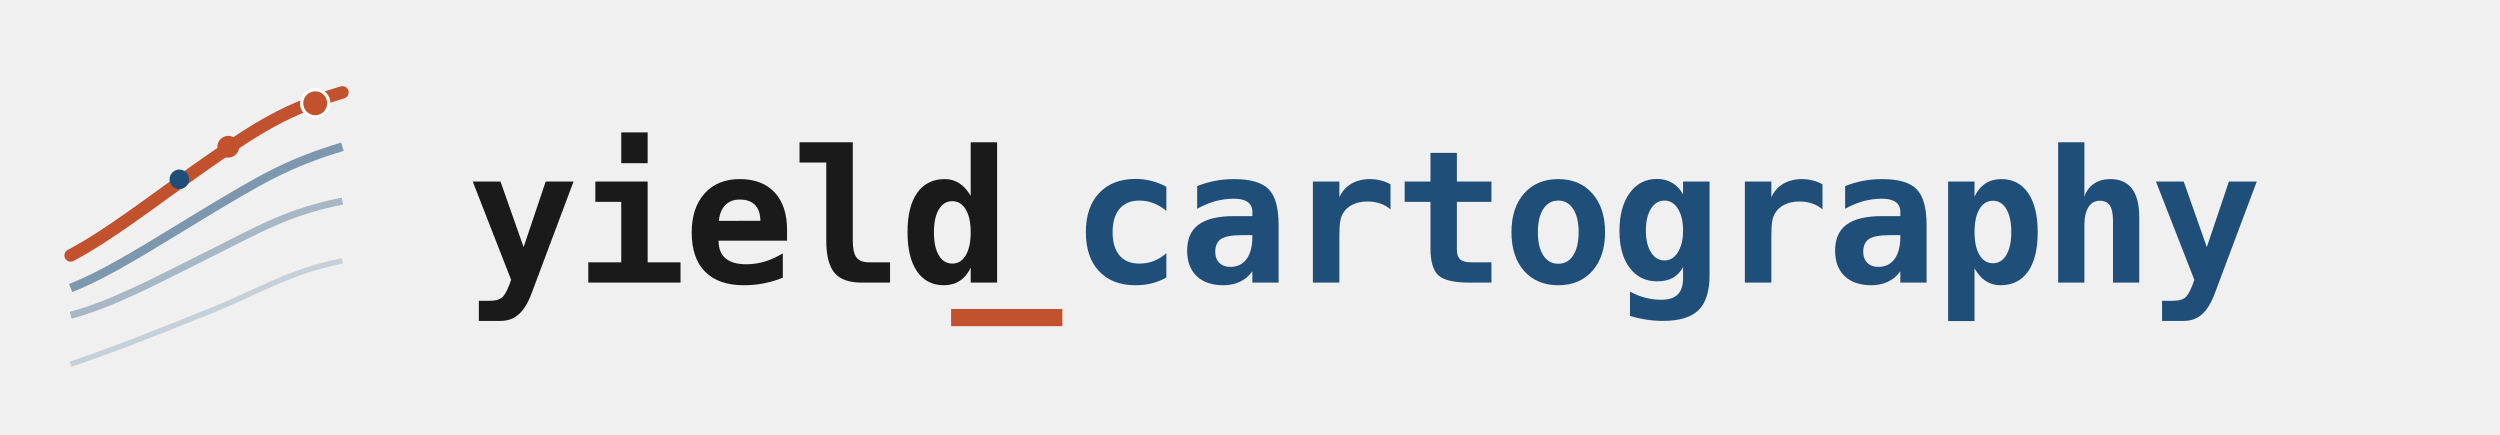
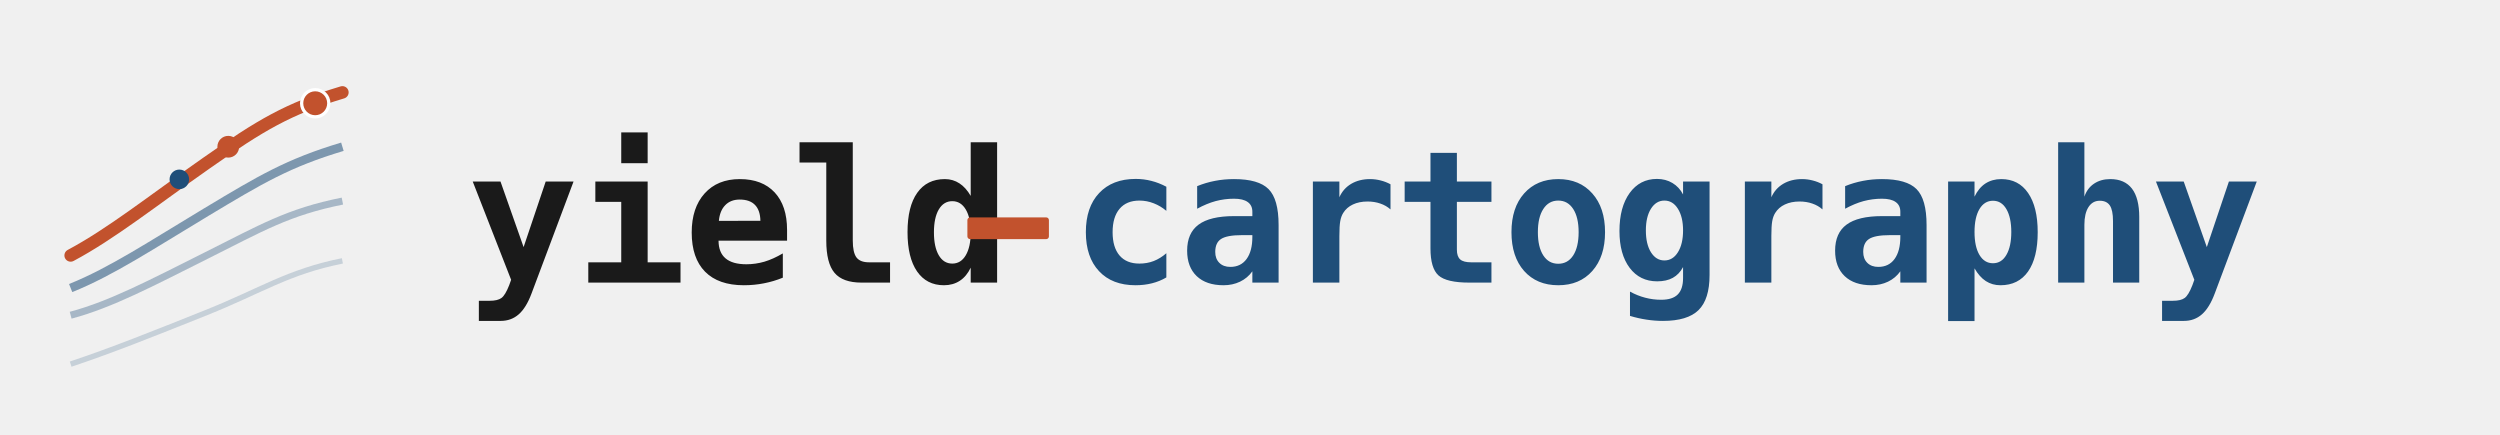
<svg xmlns="http://www.w3.org/2000/svg" viewBox="0 0 460 80" width="460" height="80">
  <g transform="translate(8,8) scale(0.5)">
    <path d="M 10 118 C 25 113, 40 107, 60 99 S 90 84, 110 80" fill="none" stroke="#1f4e79" stroke-width="2.0" opacity="0.20" />
    <path d="M 10 100 C 25 96, 40 88, 60 78 S 90 62, 110 58" fill="none" stroke="#1f4e79" stroke-width="2.6" opacity="0.35" />
    <path d="M 10 90 C 25 84, 40 74, 60 62 S 90 44, 110 38" fill="none" stroke="#1f4e79" stroke-width="3.2" opacity="0.55" />
    <path d="M 10 78 C 25 70, 40 58, 60 44 S 90 24, 110 18" fill="none" stroke="#c2522d" stroke-width="4.6" stroke-linecap="round" />
    <circle cx="100" cy="22" r="5" fill="#c2522d" stroke="#fff" stroke-width="1.2" />
    <circle cx="68" cy="38" r="4" fill="#c2522d" />
    <circle cx="50" cy="50" r="3.6" fill="#1f4e79" />
  </g>
  <g transform="translate(86,52)">
    <text font-family="'JetBrains Mono', 'Fira Code', 'Source Code Pro', Menlo, Consolas, monospace" font-weight="700" font-size="34" letter-spacing="-0.6">
      <tspan x="0" y="0" fill="#1a1a1a">yield</tspan>
-       <tspan x="89" y="0" fill="#c2522d">_</tspan>
      <tspan x="111" y="0" fill="#1f4e79">cartography</tspan>
    </text>
+     <rect x="92" y="-12" width="15" height="4" rx="0.5" fill="#c2522d" />
  </g>
</svg>
